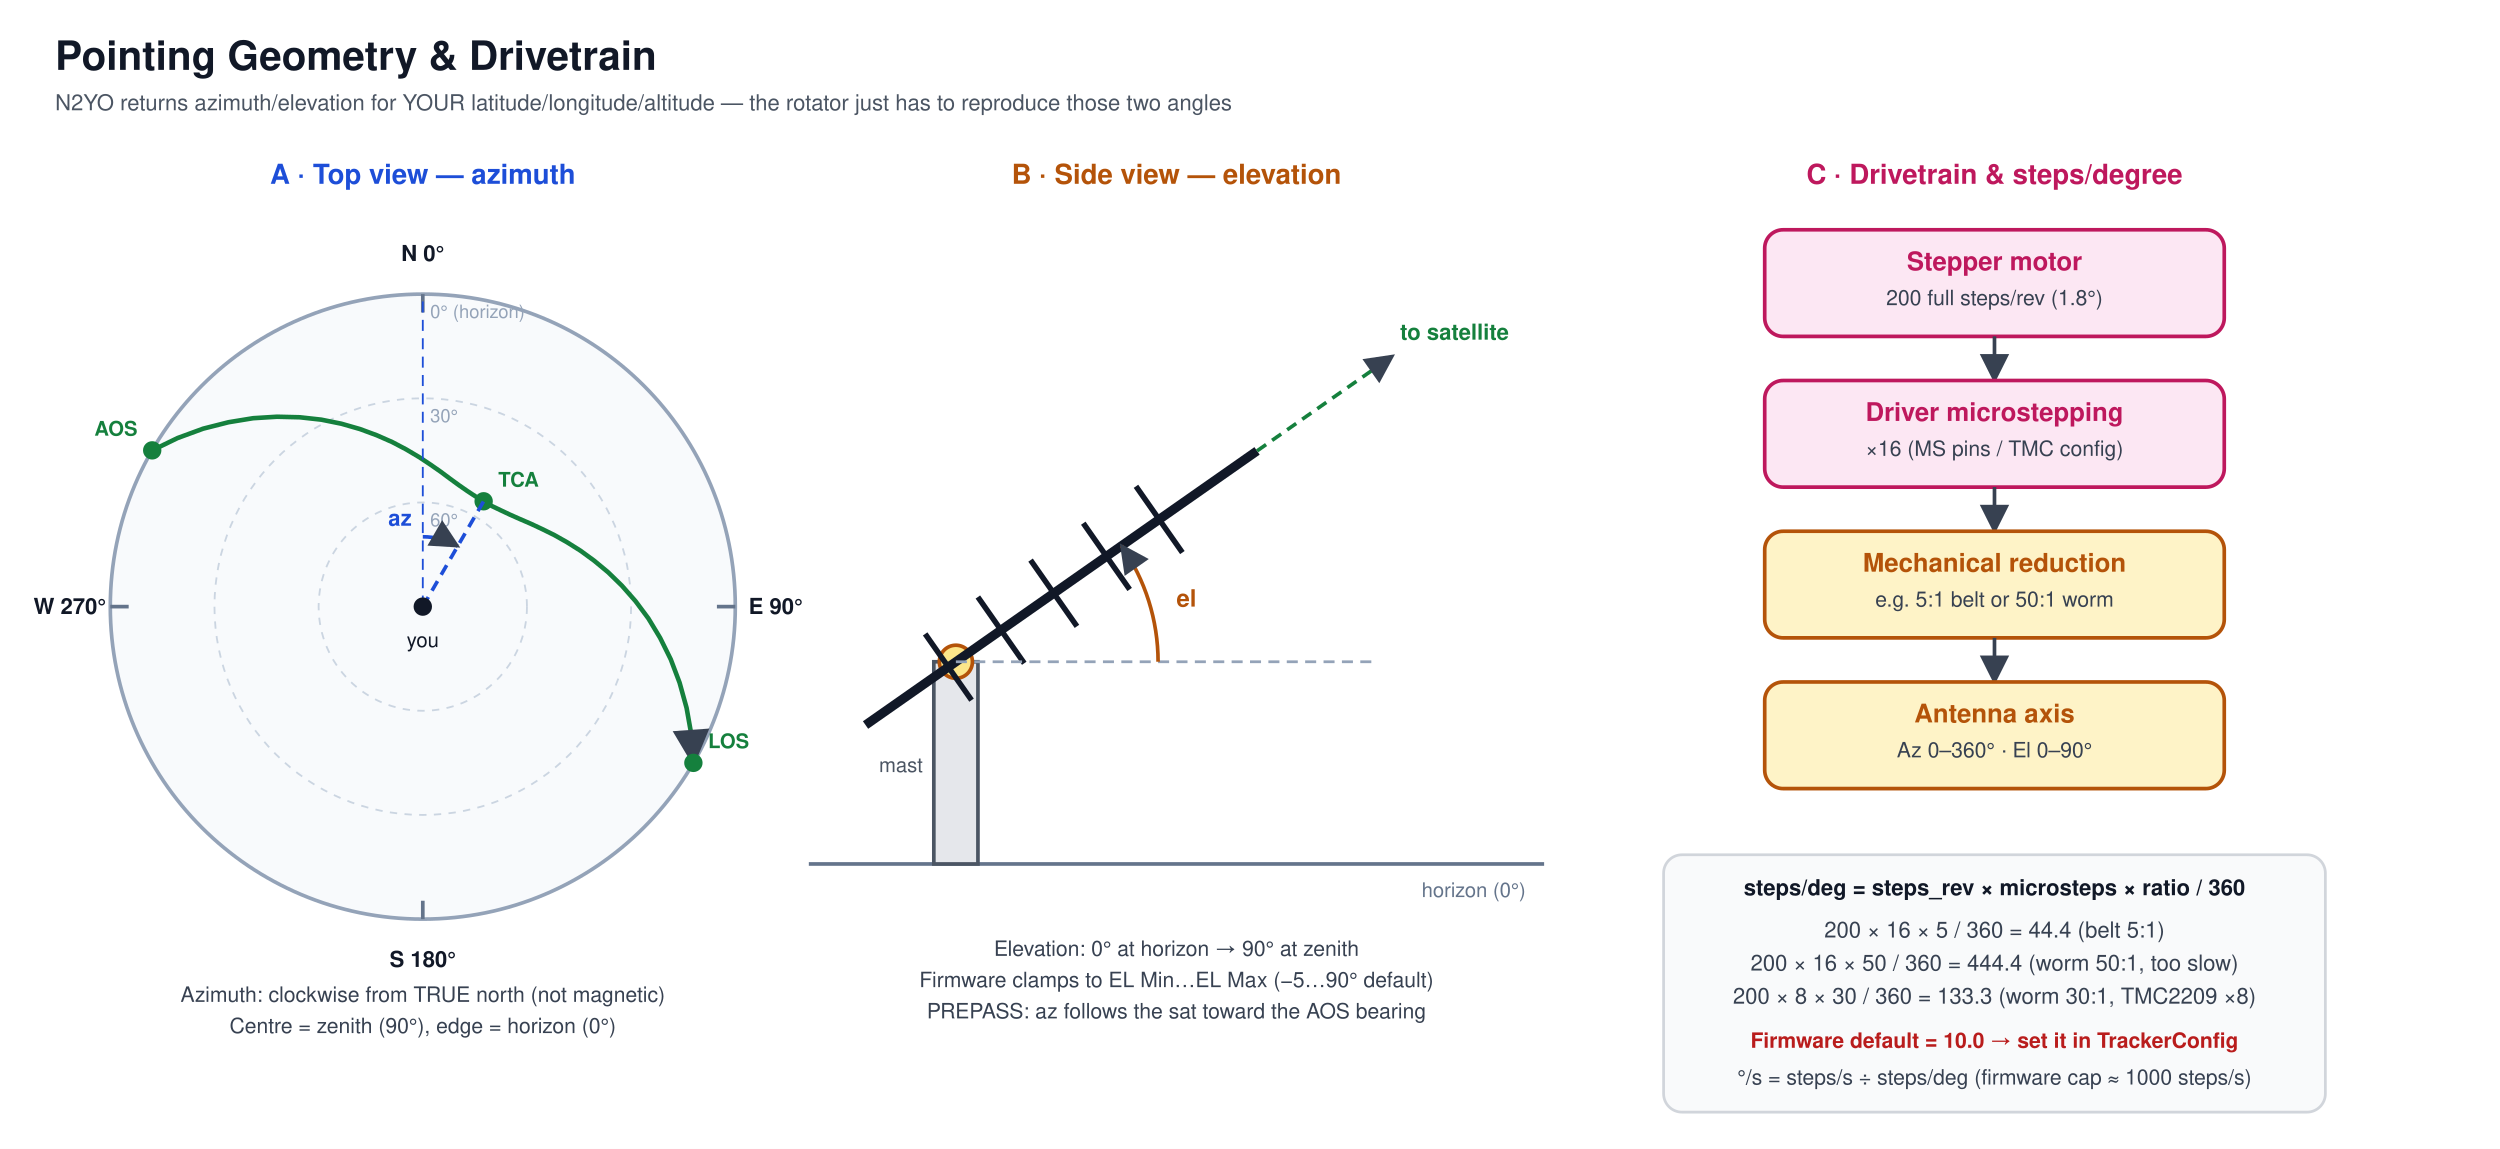
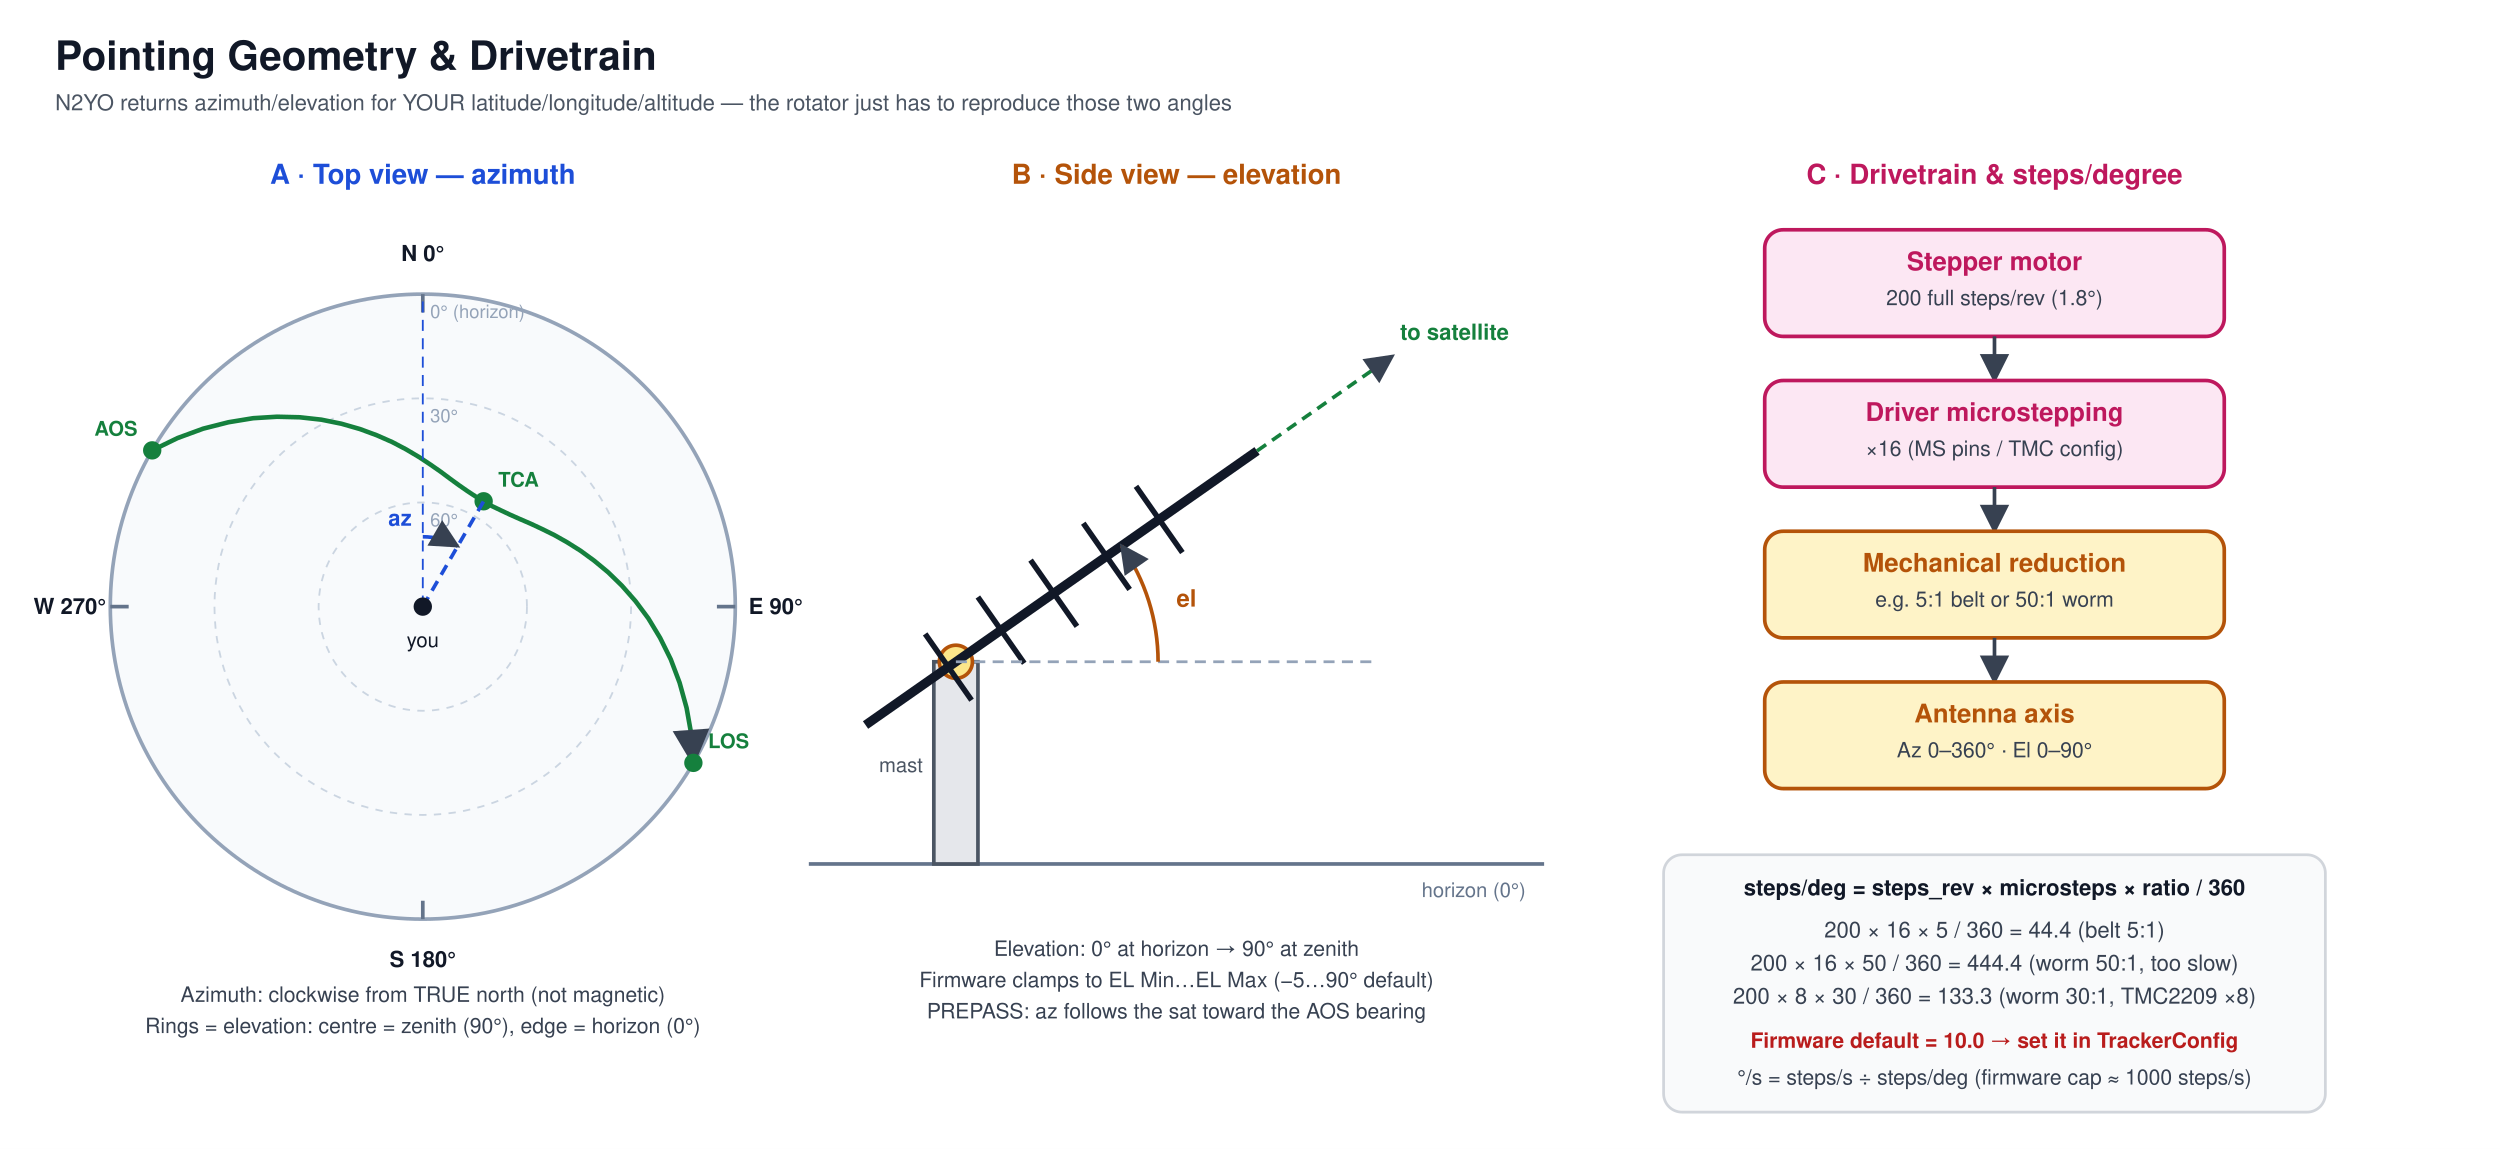
<svg xmlns="http://www.w3.org/2000/svg" width="1360" height="625" viewBox="0 0 1360 625">
  <defs>
    <marker id="arr" viewBox="0 0 10 10" refX="9" refY="5" markerWidth="8" markerHeight="8" orient="auto-start-reverse">
      <path d="M0,0 L10,5 L0,10 z" fill="#374151" />
    </marker>
  </defs>
  <rect x="0" y="0" width="1360" height="625" fill="#ffffff" />
  <text x="30" y="38" font-size="22" text-anchor="start" fill="#111827" font-weight="bold" font-family="Helvetica, Arial, sans-serif">Pointing Geometry &amp; Drivetrain</text>
  <text x="30" y="60" font-size="12" text-anchor="start" fill="#4b5563" font-weight="normal" font-family="Helvetica, Arial, sans-serif">N2YO returns azimuth/elevation for YOUR latitude/longitude/altitude — the rotator just has to reproduce those two angles</text>
  <text x="230" y="100" font-size="15" text-anchor="middle" fill="#1d4ed8" font-weight="bold" font-family="Helvetica, Arial, sans-serif">A · Top view — azimuth</text>
  <circle cx="230" cy="330" r="170" fill="#f8fafc" stroke="#94a3b8" stroke-width="2" />
  <circle cx="230" cy="330" r="113.333" fill="none" stroke="#cbd5e1" stroke-dasharray="4 4" />
  <text x="234" y="229.667" font-size="10" text-anchor="start" fill="#94a3b8" font-weight="normal" font-family="Helvetica, Arial, sans-serif">30°</text>
  <circle cx="230" cy="330" r="56.667" fill="none" stroke="#cbd5e1" stroke-dasharray="4 4" />
  <text x="234" y="286.333" font-size="10" text-anchor="start" fill="#94a3b8" font-weight="normal" font-family="Helvetica, Arial, sans-serif">60°</text>
  <text x="234" y="173" font-size="10" text-anchor="start" fill="#94a3b8" font-weight="normal" font-family="Helvetica, Arial, sans-serif">0° (horizon)</text>
  <text x="230.0" y="142.0" font-size="12" text-anchor="middle" fill="#111827" font-weight="bold" font-family="Helvetica, Arial, sans-serif">N 0°</text>
  <line x1="230.0" y1="160.0" x2="230.0" y2="170.0" stroke="#64748b" stroke-width="2" />
  <text x="422.0" y="334.0" font-size="12" text-anchor="middle" fill="#111827" font-weight="bold" font-family="Helvetica, Arial, sans-serif">E 90°</text>
  <line x1="400.0" y1="330.0" x2="390.0" y2="330.0" stroke="#64748b" stroke-width="2" />
  <text x="230" y="526.0" font-size="12" text-anchor="middle" fill="#111827" font-weight="bold" font-family="Helvetica, Arial, sans-serif">S 180°</text>
  <line x1="230" y1="500.0" x2="230" y2="490.0" stroke="#64748b" stroke-width="2" />
  <text x="38.0" y="334" font-size="12" text-anchor="middle" fill="#111827" font-weight="bold" font-family="Helvetica, Arial, sans-serif">W 270°</text>
  <line x1="60.0" y1="330" x2="70.0" y2="330" stroke="#64748b" stroke-width="2" />
  <path d="M82.8,245.0 L96.6,238.3 L110.5,233.2 L124.3,229.7 L137.7,227.5 L150.7,226.7 L163.1,227.0 L174.8,228.3 L185.7,230.5 L195.8,233.4 L205.0,236.8 L213.4,240.5 L221.0,244.5 L227.9,248.6 L234.1,252.7 L239.7,256.6 L244.8,260.4 L249.6,263.9 L254.2,267.1 L258.6,270.0 L263.1,272.7 L267.6,275.3 L272.4,277.6 L277.5,280.0 L282.9,282.4 L288.7,284.9 L294.9,287.8 L301.6,291.1 L308.5,295.0 L315.8,299.6 L323.2,305.0 L330.8,311.3 L338.3,318.6 L345.7,327.0 L352.7,336.4 L359.1,347.0 L364.9,358.7 L369.7,371.4 L373.5,385.1 L376.1,399.7 L377.2,415.0" stroke="#15803d" stroke-width="2.5" fill="none" marker-end="url(#arr)" />
  <circle cx="82.8" cy="245.0" r="5" fill="#15803d" />
  <text x="74.776" y="237.0" font-size="11" text-anchor="end" fill="#15803d" font-weight="bold" font-family="Helvetica, Arial, sans-serif">AOS</text>
  <circle cx="263.1" cy="272.7" r="5" fill="#15803d" />
  <text x="271.056" y="264.746" font-size="11" text-anchor="start" fill="#15803d" font-weight="bold" font-family="Helvetica, Arial, sans-serif">TCA</text>
  <circle cx="377.2" cy="415.0" r="5" fill="#15803d" />
  <text x="385.224" y="407" font-size="11" text-anchor="start" fill="#15803d" font-weight="bold" font-family="Helvetica, Arial, sans-serif">LOS</text>
  <line x1="230" y1="330" x2="263.056" y2="272.746" stroke="#1d4ed8" stroke-width="2" stroke-dasharray="6 4" />
  <path d="M230,292 A38,38 0 0,1 249.0,297.1" stroke="#1d4ed8" stroke-width="2" fill="none" marker-end="url(#arr)" />
  <line x1="230" y1="330" x2="230" y2="160" stroke="#1d4ed8" stroke-width="1" stroke-dasharray="6 4" />
  <text x="224" y="286" font-size="12" text-anchor="end" fill="#1d4ed8" font-weight="bold" font-family="Helvetica, Arial, sans-serif">az</text>
  <circle cx="230" cy="330" r="5" fill="#111827" />
  <text x="230" y="352" font-size="11" text-anchor="middle" fill="#111827" font-weight="normal" font-family="Helvetica, Arial, sans-serif">you</text>
  <text x="230" y="545" font-size="11.5" text-anchor="middle" fill="#374151" font-weight="normal" font-family="Helvetica, Arial, sans-serif">Azimuth: clockwise from TRUE north (not magnetic)</text>
-   <text x="230" y="562" font-size="11.5" text-anchor="middle" fill="#374151" font-weight="normal" font-family="Helvetica, Arial, sans-serif">Centre = zenith (90°), edge = horizon (0°)</text>
+   <text x="230" y="562" font-size="11.5" text-anchor="middle" fill="#374151" font-weight="normal" font-family="Helvetica, Arial, sans-serif">Rings = elevation: centre = zenith (90°), edge = horizon (0°)</text>
  <text x="640" y="100" font-size="15" text-anchor="middle" fill="#b45309" font-weight="bold" font-family="Helvetica, Arial, sans-serif">B · Side view — elevation</text>
  <line x1="440" y1="470" x2="840" y2="470" stroke="#64748b" stroke-width="2" />
  <text x="830" y="488" font-size="11" text-anchor="end" fill="#64748b" font-weight="normal" font-family="Helvetica, Arial, sans-serif">horizon (0°)</text>
  <rect x="508" y="360" width="24" height="110" fill="#e5e7eb" stroke="#4b5563" stroke-width="2" />
  <text x="502" y="420" font-size="11" text-anchor="end" fill="#4b5563" font-weight="normal" font-family="Helvetica, Arial, sans-serif">mast</text>
  <circle cx="520" cy="360" r="9" fill="#fde68a" stroke="#b45309" stroke-width="2" />
  <line x1="470.851" y1="394.415" x2="683.83" y2="245.285" stroke="#111827" stroke-width="5" />
  <line x1="503.286" y1="344.847" x2="528.523" y2="380.889" stroke="#111827" stroke-width="3" />
  <line x1="531.956" y1="324.771" x2="557.193" y2="360.814" stroke="#111827" stroke-width="3" />
  <line x1="560.626" y1="304.696" x2="585.864" y2="340.739" stroke="#111827" stroke-width="3" />
  <line x1="589.297" y1="284.621" x2="614.534" y2="320.664" stroke="#111827" stroke-width="3" />
  <line x1="617.967" y1="264.546" x2="643.204" y2="300.589" stroke="#111827" stroke-width="3" />
  <line x1="683.83" y1="245.285" x2="757.554" y2="193.663" stroke="#15803d" stroke-width="2" marker-end="url(#arr)" stroke-dasharray="6 4" />
  <text x="761.65" y="184.795" font-size="12" text-anchor="start" fill="#15803d" font-weight="bold" font-family="Helvetica, Arial, sans-serif">to satellite</text>
  <line x1="520" y1="360" x2="750" y2="360" stroke="#94a3b8" stroke-width="1.5" stroke-dasharray="6 4" />
  <path d="M630,360 A110,110 0 0,0 610.1,296.9" stroke="#b45309" stroke-width="2" fill="none" marker-end="url(#arr)" />
  <text x="640" y="330" font-size="13" text-anchor="start" fill="#b45309" font-weight="bold" font-family="Helvetica, Arial, sans-serif">el</text>
  <text x="640" y="520" font-size="11.5" text-anchor="middle" fill="#374151" font-weight="normal" font-family="Helvetica, Arial, sans-serif">Elevation: 0° at horizon → 90° at zenith</text>
  <text x="640" y="537" font-size="11.5" text-anchor="middle" fill="#374151" font-weight="normal" font-family="Helvetica, Arial, sans-serif">Firmware clamps to EL Min…EL Max (−5…90° default)</text>
  <text x="640" y="554" font-size="11.5" text-anchor="middle" fill="#374151" font-weight="normal" font-family="Helvetica, Arial, sans-serif">PREPASS: az follows the sat toward the AOS bearing</text>
  <text x="1085" y="100" font-size="15" text-anchor="middle" fill="#be185d" font-weight="bold" font-family="Helvetica, Arial, sans-serif">C · Drivetrain &amp; steps/degree</text>
  <rect x="960" y="125" width="250" height="58" rx="10" fill="#fce7f3" stroke="#be185d" stroke-width="2" />
  <text x="1085.0" y="147" font-size="14" text-anchor="middle" fill="#be185d" font-weight="bold" font-family="Helvetica, Arial, sans-serif">Stepper motor</text>
  <text x="1085.0" y="166" font-size="11.5" text-anchor="middle" fill="#374151" font-weight="normal" font-family="Helvetica, Arial, sans-serif">200 full steps/rev (1.8°)</text>
  <line x1="1085" y1="183" x2="1085" y2="207" stroke="#374151" stroke-width="2" marker-end="url(#arr)" />
  <rect x="960" y="207" width="250" height="58" rx="10" fill="#fce7f3" stroke="#be185d" stroke-width="2" />
  <text x="1085.0" y="229" font-size="14" text-anchor="middle" fill="#be185d" font-weight="bold" font-family="Helvetica, Arial, sans-serif">Driver microstepping</text>
  <text x="1085.0" y="248" font-size="11.5" text-anchor="middle" fill="#374151" font-weight="normal" font-family="Helvetica, Arial, sans-serif">×16 (MS pins / TMC config)</text>
  <line x1="1085" y1="265" x2="1085" y2="289" stroke="#374151" stroke-width="2" marker-end="url(#arr)" />
  <rect x="960" y="289" width="250" height="58" rx="10" fill="#fef3c7" stroke="#b45309" stroke-width="2" />
  <text x="1085.0" y="311" font-size="14" text-anchor="middle" fill="#b45309" font-weight="bold" font-family="Helvetica, Arial, sans-serif">Mechanical reduction</text>
  <text x="1085.0" y="330" font-size="11.5" text-anchor="middle" fill="#374151" font-weight="normal" font-family="Helvetica, Arial, sans-serif">e.g. 5:1 belt or 50:1 worm</text>
  <line x1="1085" y1="347" x2="1085" y2="371" stroke="#374151" stroke-width="2" marker-end="url(#arr)" />
  <rect x="960" y="371" width="250" height="58" rx="10" fill="#fef3c7" stroke="#b45309" stroke-width="2" />
  <text x="1085.0" y="393" font-size="14" text-anchor="middle" fill="#b45309" font-weight="bold" font-family="Helvetica, Arial, sans-serif">Antenna axis</text>
  <text x="1085.0" y="412" font-size="11.5" text-anchor="middle" fill="#374151" font-weight="normal" font-family="Helvetica, Arial, sans-serif">Az 0–360° · El 0–90°</text>
  <rect x="905" y="465" width="360" height="140" rx="10" fill="#f9fafb" stroke="#d1d5db" stroke-width="1.5" />
  <text x="1085" y="487" font-size="12" text-anchor="middle" fill="#111827" font-weight="bold" font-family="Helvetica, Arial, sans-serif">steps/deg = steps_rev × microsteps × ratio / 360</text>
  <text x="1085" y="510" font-size="12" text-anchor="middle" fill="#374151" font-weight="normal" font-family="Helvetica, Arial, sans-serif">200 × 16 × 5 / 360 = 44.4  (belt 5:1)</text>
  <text x="1085" y="528" font-size="12" text-anchor="middle" fill="#374151" font-weight="normal" font-family="Helvetica, Arial, sans-serif">200 × 16 × 50 / 360 = 444.4  (worm 50:1, too slow)</text>
  <text x="1085" y="546" font-size="12" text-anchor="middle" fill="#374151" font-weight="normal" font-family="Helvetica, Arial, sans-serif">200 × 8 × 30 / 360 = 133.3  (worm 30:1, TMC2209 ×8)</text>
  <text x="1085" y="570" font-size="11.5" text-anchor="middle" fill="#b91c1c" font-weight="bold" font-family="Helvetica, Arial, sans-serif">Firmware default = 10.0 → set it in TrackerConfig</text>
  <text x="1085" y="590" font-size="11.5" text-anchor="middle" fill="#374151" font-weight="normal" font-family="Helvetica, Arial, sans-serif">°/s = steps/s ÷ steps/deg (firmware cap ≈ 1000 steps/s)</text>
</svg>
